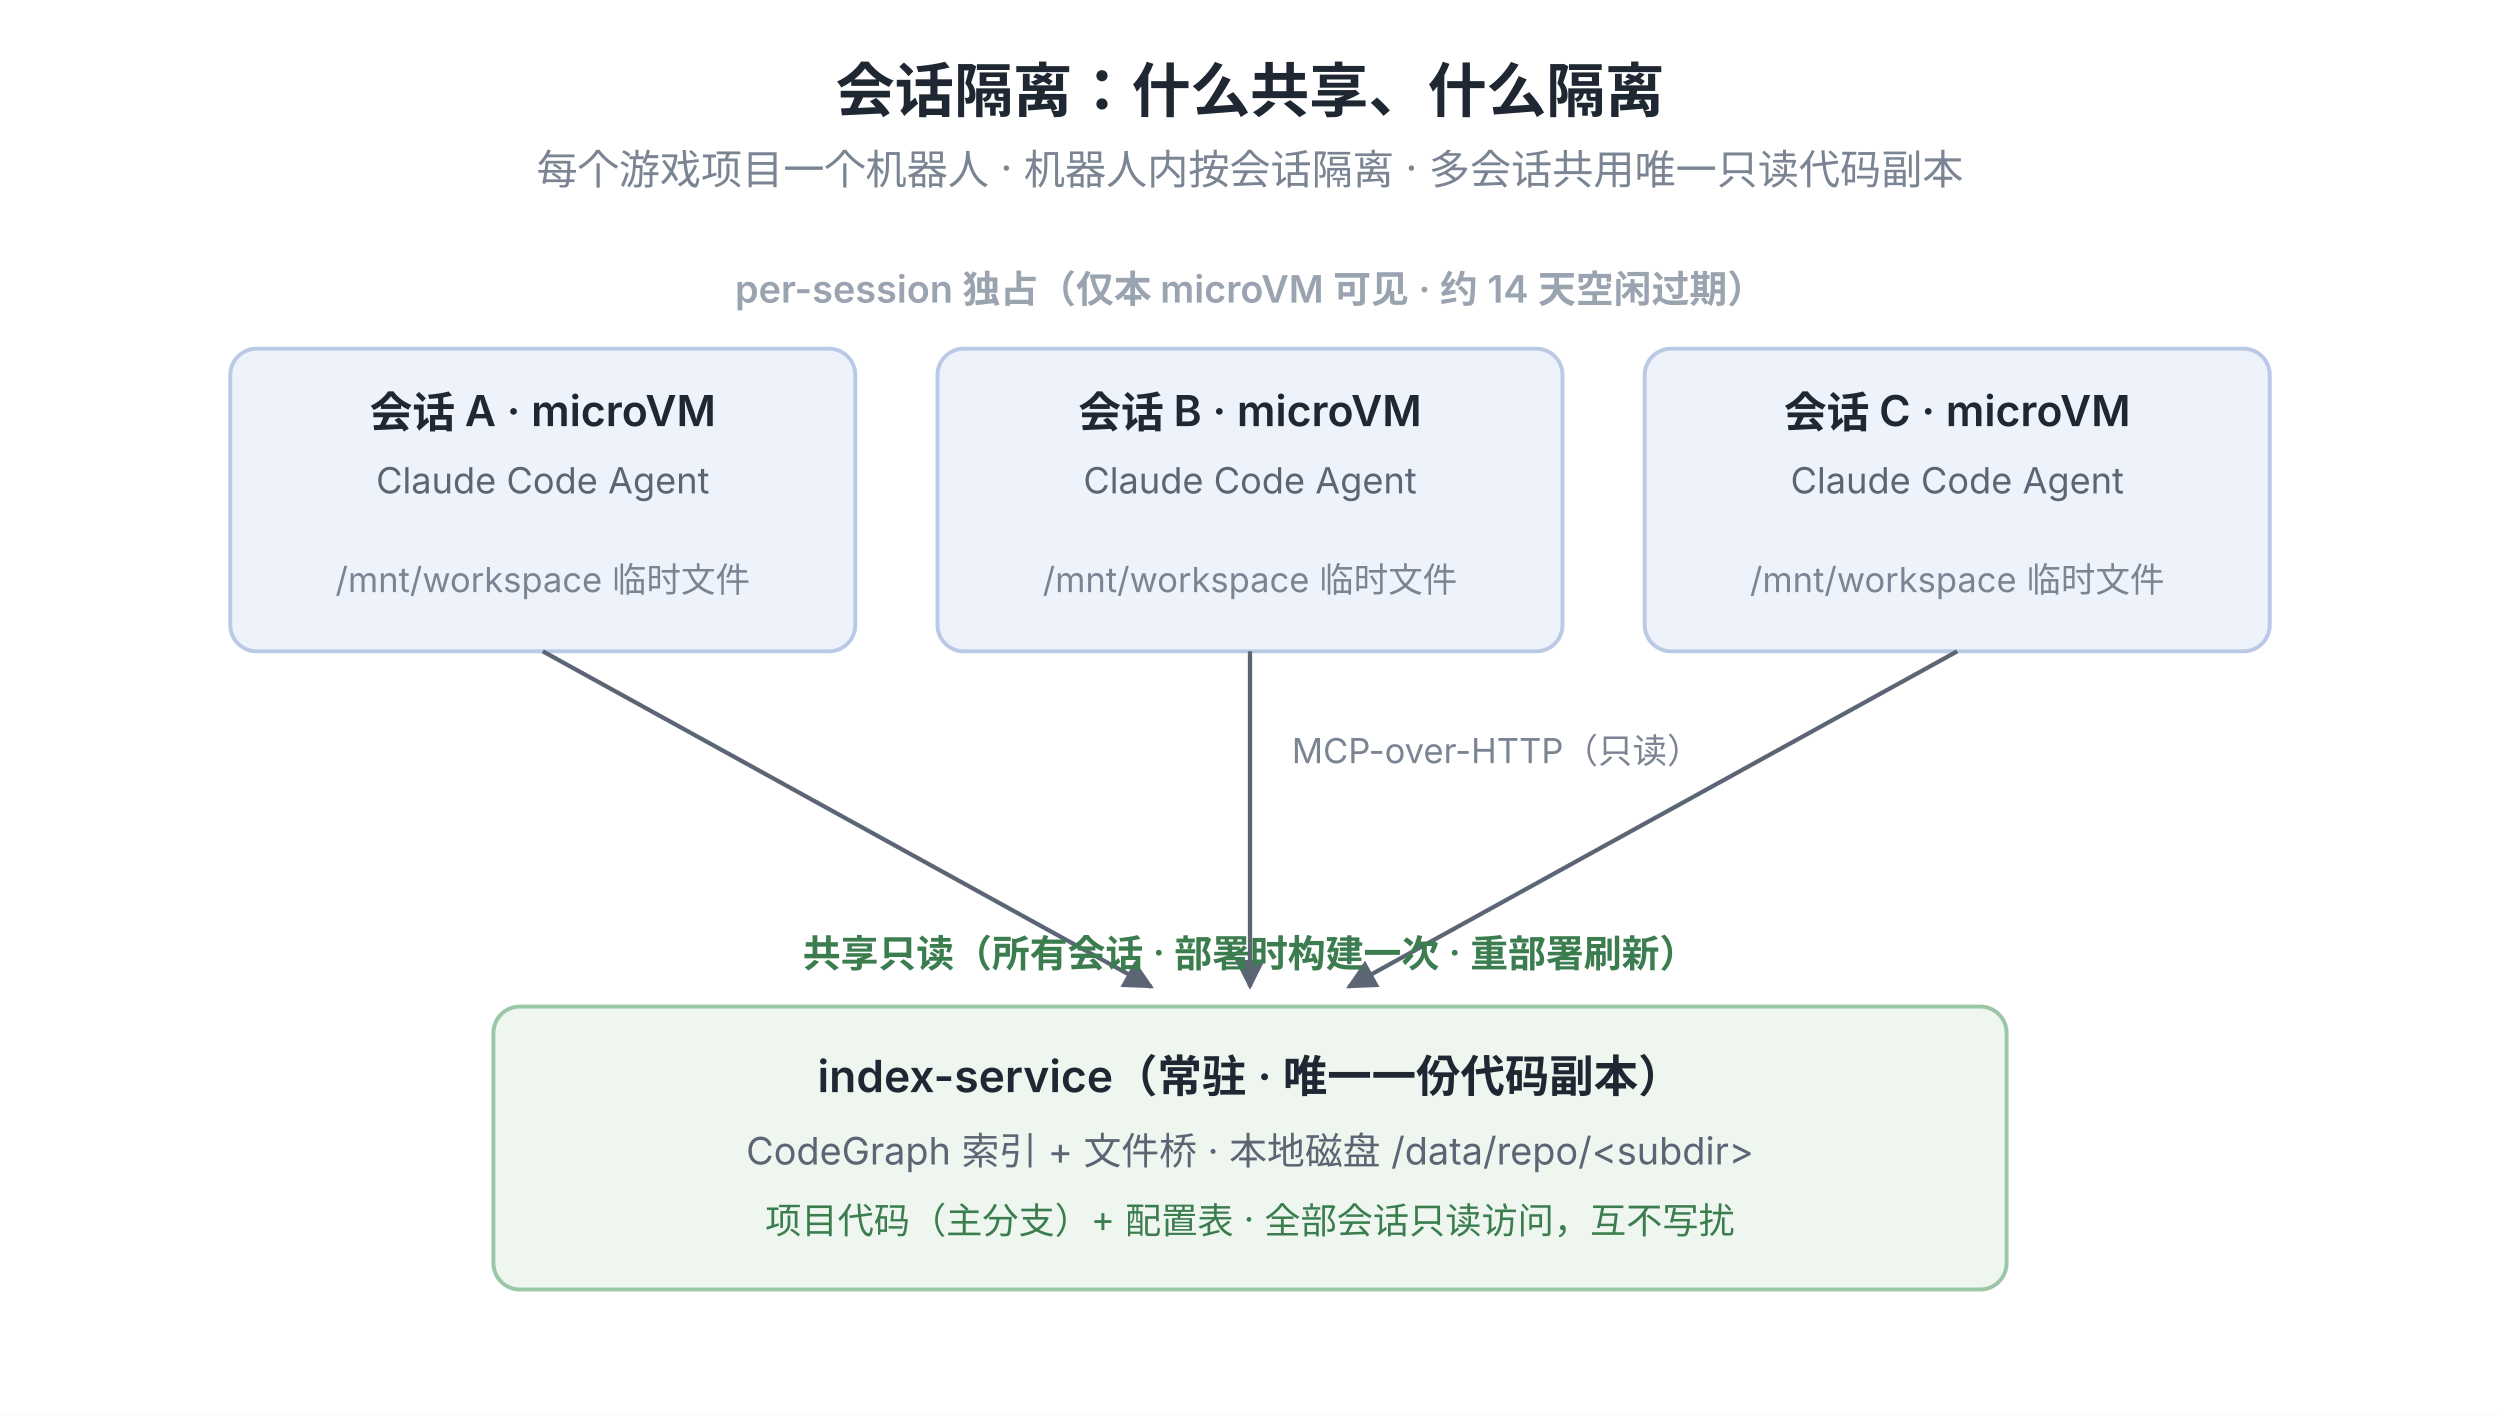
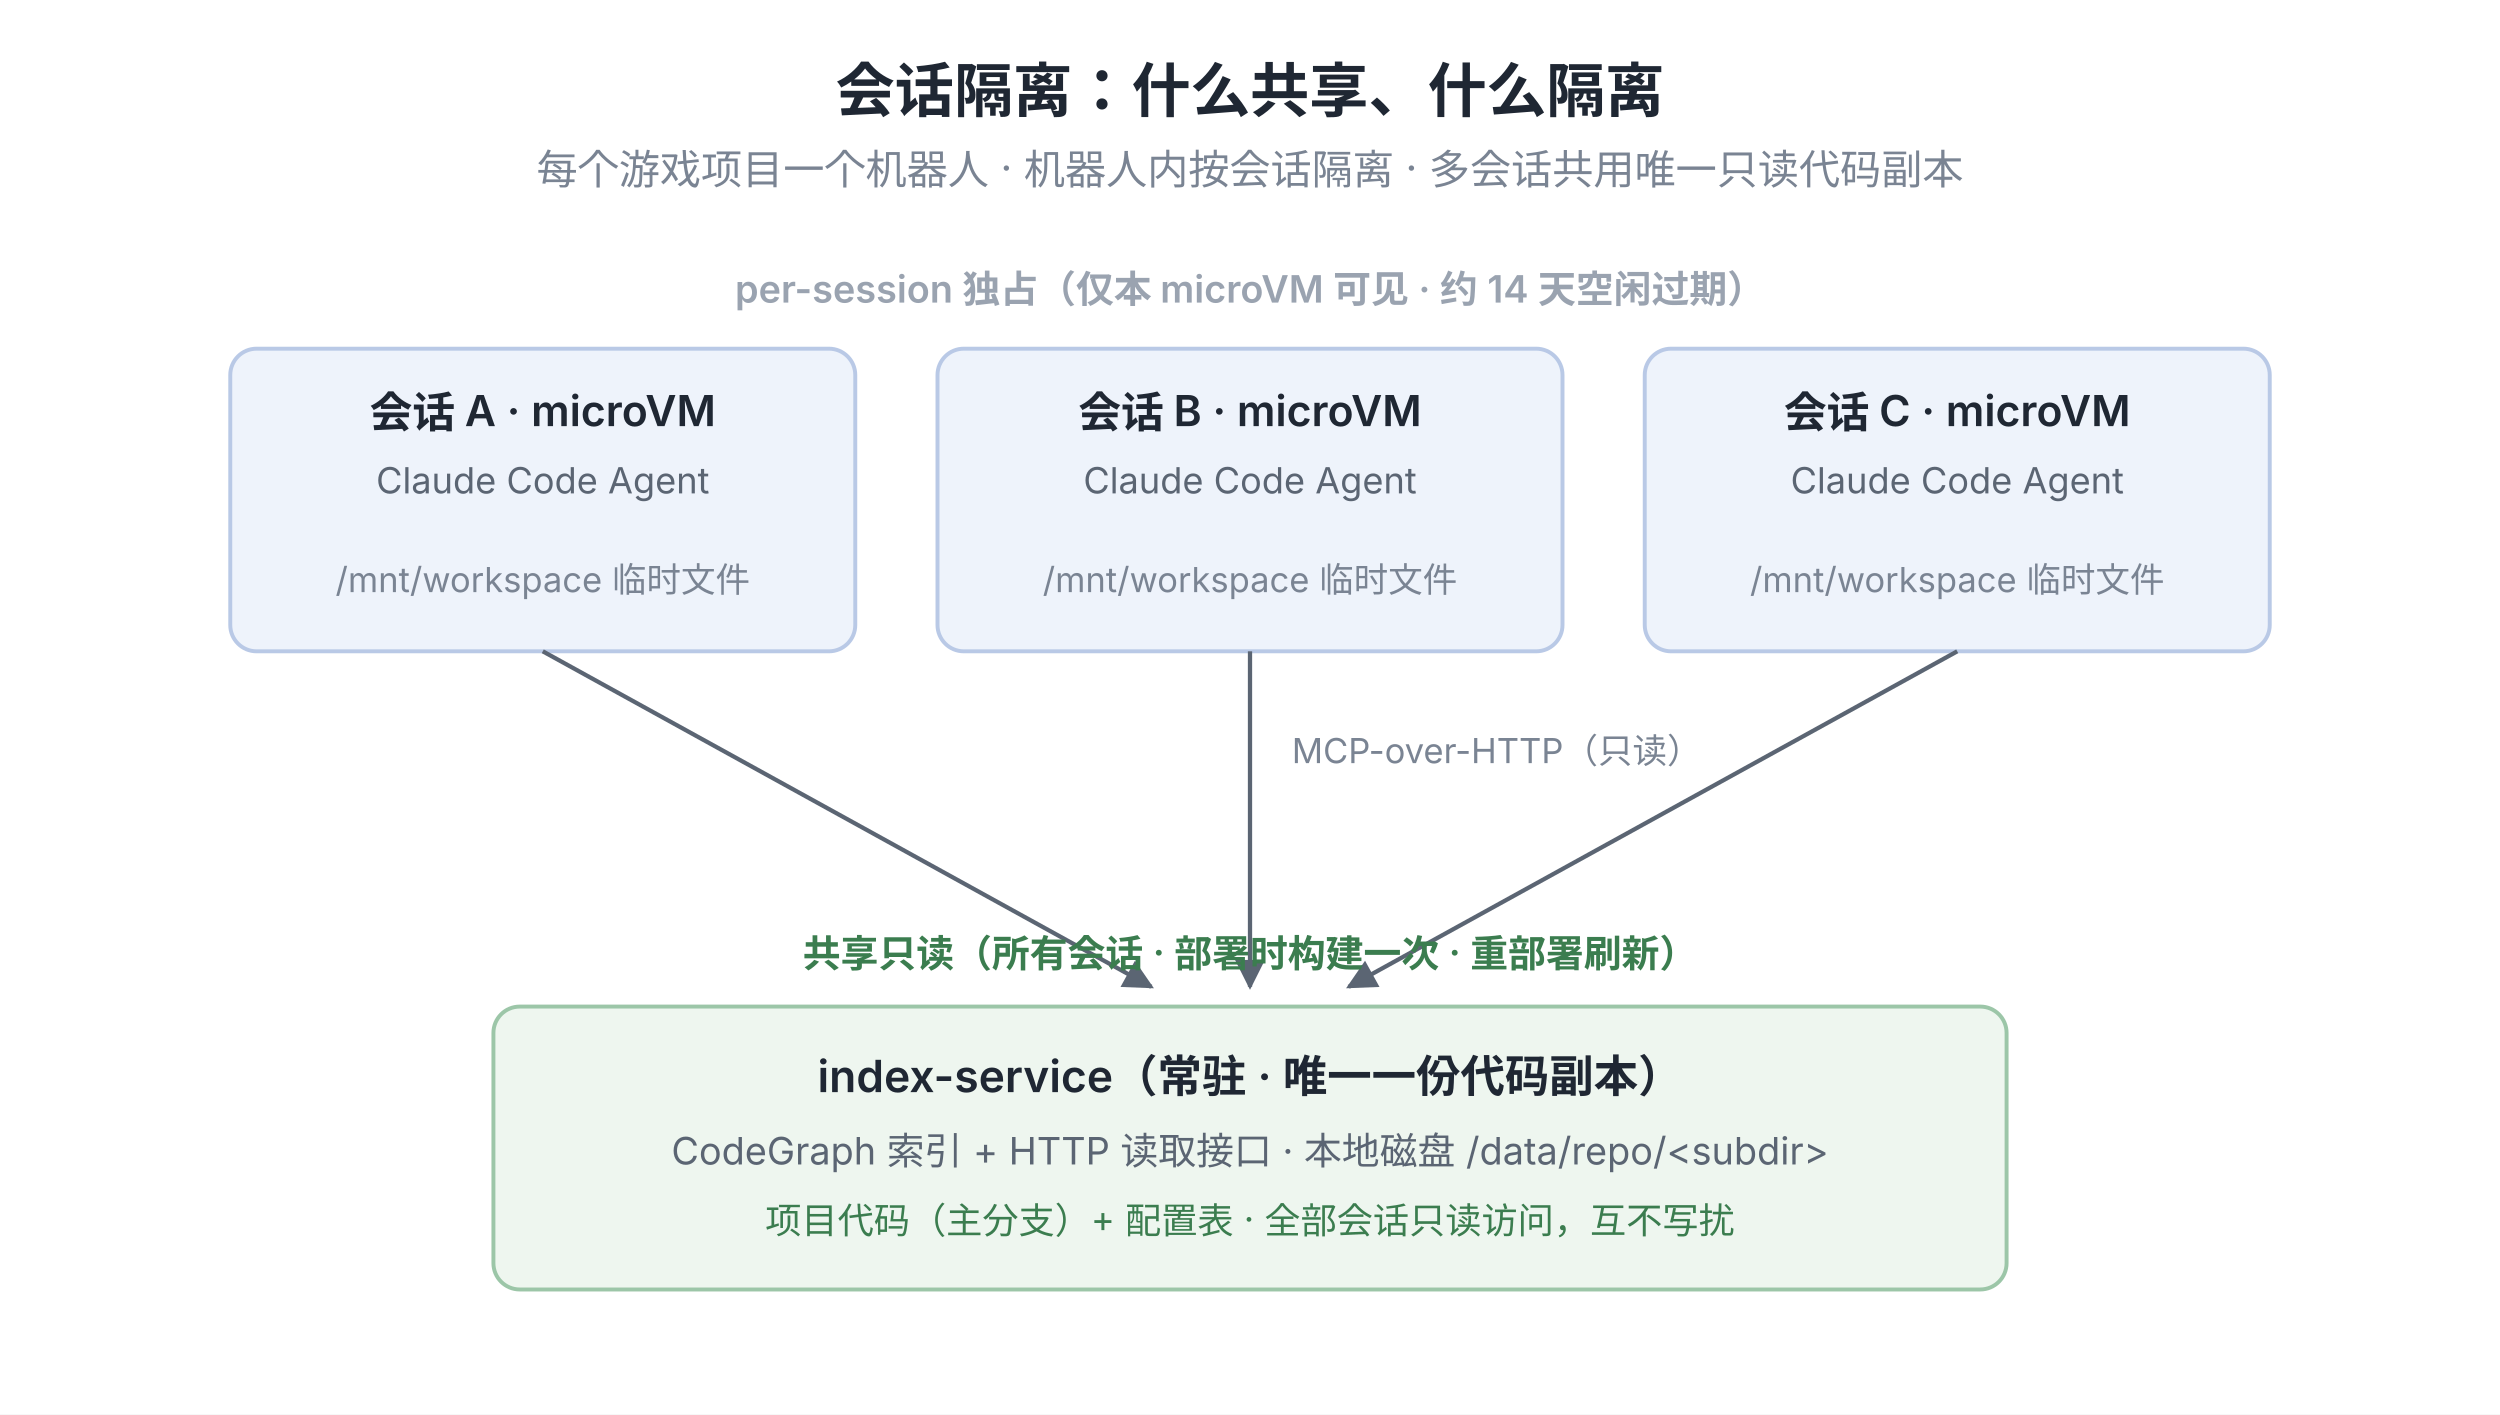
<svg xmlns="http://www.w3.org/2000/svg" width="760" height="430" viewBox="0 0 760 430" font-family="-apple-system, BlinkMacSystemFont, 'Segoe UI', 'PingFang SC', 'Microsoft YaHei', sans-serif">
  <defs>
    <marker id="arrow" viewBox="0 0 10 10" refX="9" refY="5" markerWidth="7" markerHeight="7" orient="auto-start-reverse">
      <path d="M0,0 L10,5 L0,10 z" fill="#5b6573" />
    </marker>
  </defs>
  <rect x="0" y="0" width="760" height="430" fill="#ffffff" />
  <text x="380" y="34" text-anchor="middle" font-size="18" font-weight="700" fill="#1f2733">会话隔离：什么共享、什么隔离</text>
  <text x="380" y="56" text-anchor="middle" font-size="12.5" fill="#7a8493">每个游戏项目一个机器人 · 机器人内按会话隔离 · 多会话共用唯一只读代码副本</text>
  <text x="380" y="92" text-anchor="middle" font-size="11.5" font-weight="600" fill="#9aa3b0">per-session 独占（仅本 microVM 可见 · 约 14 天空闲过期）</text>
  <g>
    <rect x="70" y="106" width="190" height="92" rx="8" fill="#eef3fb" stroke="#b9c9e6" stroke-width="1.2" />
    <text x="165" y="130" text-anchor="middle" font-size="13" font-weight="600" fill="#1f2733">会话 A · microVM</text>
    <text x="165" y="150" text-anchor="middle" font-size="11" fill="#5b6573">Claude Code Agent</text>
    <text x="165" y="180" text-anchor="middle" font-size="10.5" fill="#7a8493">/mnt/workspace 临时文件</text>
  </g>
  <g>
    <rect x="285" y="106" width="190" height="92" rx="8" fill="#eef3fb" stroke="#b9c9e6" stroke-width="1.2" />
    <text x="380" y="130" text-anchor="middle" font-size="13" font-weight="600" fill="#1f2733">会话 B · microVM</text>
    <text x="380" y="150" text-anchor="middle" font-size="11" fill="#5b6573">Claude Code Agent</text>
    <text x="380" y="180" text-anchor="middle" font-size="10.5" fill="#7a8493">/mnt/workspace 临时文件</text>
  </g>
  <g>
    <rect x="500" y="106" width="190" height="92" rx="8" fill="#eef3fb" stroke="#b9c9e6" stroke-width="1.2" />
    <text x="595" y="130" text-anchor="middle" font-size="13" font-weight="600" fill="#1f2733">会话 C · microVM</text>
    <text x="595" y="150" text-anchor="middle" font-size="11" fill="#5b6573">Claude Code Agent</text>
    <text x="595" y="180" text-anchor="middle" font-size="10.5" fill="#7a8493">/mnt/workspace 临时文件</text>
  </g>
  <line x1="165" y1="198" x2="350" y2="300" stroke="#5b6573" stroke-width="1.3" marker-end="url(#arrow)" />
  <line x1="380" y1="198" x2="380" y2="300" stroke="#5b6573" stroke-width="1.3" marker-end="url(#arrow)" />
  <line x1="595" y1="198" x2="410" y2="300" stroke="#5b6573" stroke-width="1.3" marker-end="url(#arrow)" />
  <text x="455" y="232" text-anchor="middle" font-size="10.5" fill="#7a8493">MCP-over-HTTP（只读）</text>
  <text x="380" y="294" text-anchor="middle" font-size="11.5" font-weight="600" fill="#3b7d4f">共享只读（所有会话 · 部署时构建一次 · 重部署刷新）</text>
  <rect x="150" y="306" width="460" height="86" rx="8" fill="#eef6ef" stroke="#9cc6a8" stroke-width="1.2" />
  <text x="380" y="332" text-anchor="middle" font-size="13.5" font-weight="600" fill="#1f2733">index-service（常驻 · 唯一一份代码副本）</text>
-   <text x="380" y="354" text-anchor="middle" font-size="11.5" fill="#5b6573">CodeGraph 索引 + 文件桥 · 本地磁盘 /data/repo/&lt;subdir&gt;</text>
+   <text x="380" y="354" text-anchor="middle" font-size="11.5" fill="#5b6573">CodeGraph 索引 + HTTP 读取接口 · 本地磁盘 /data/repo/&lt;subdir&gt;</text>
  <text x="380" y="375" text-anchor="middle" font-size="11" fill="#3b7d4f">项目代码（主分支）+ 配置表 · 全部会话只读访问，互不写扰</text>
</svg>
